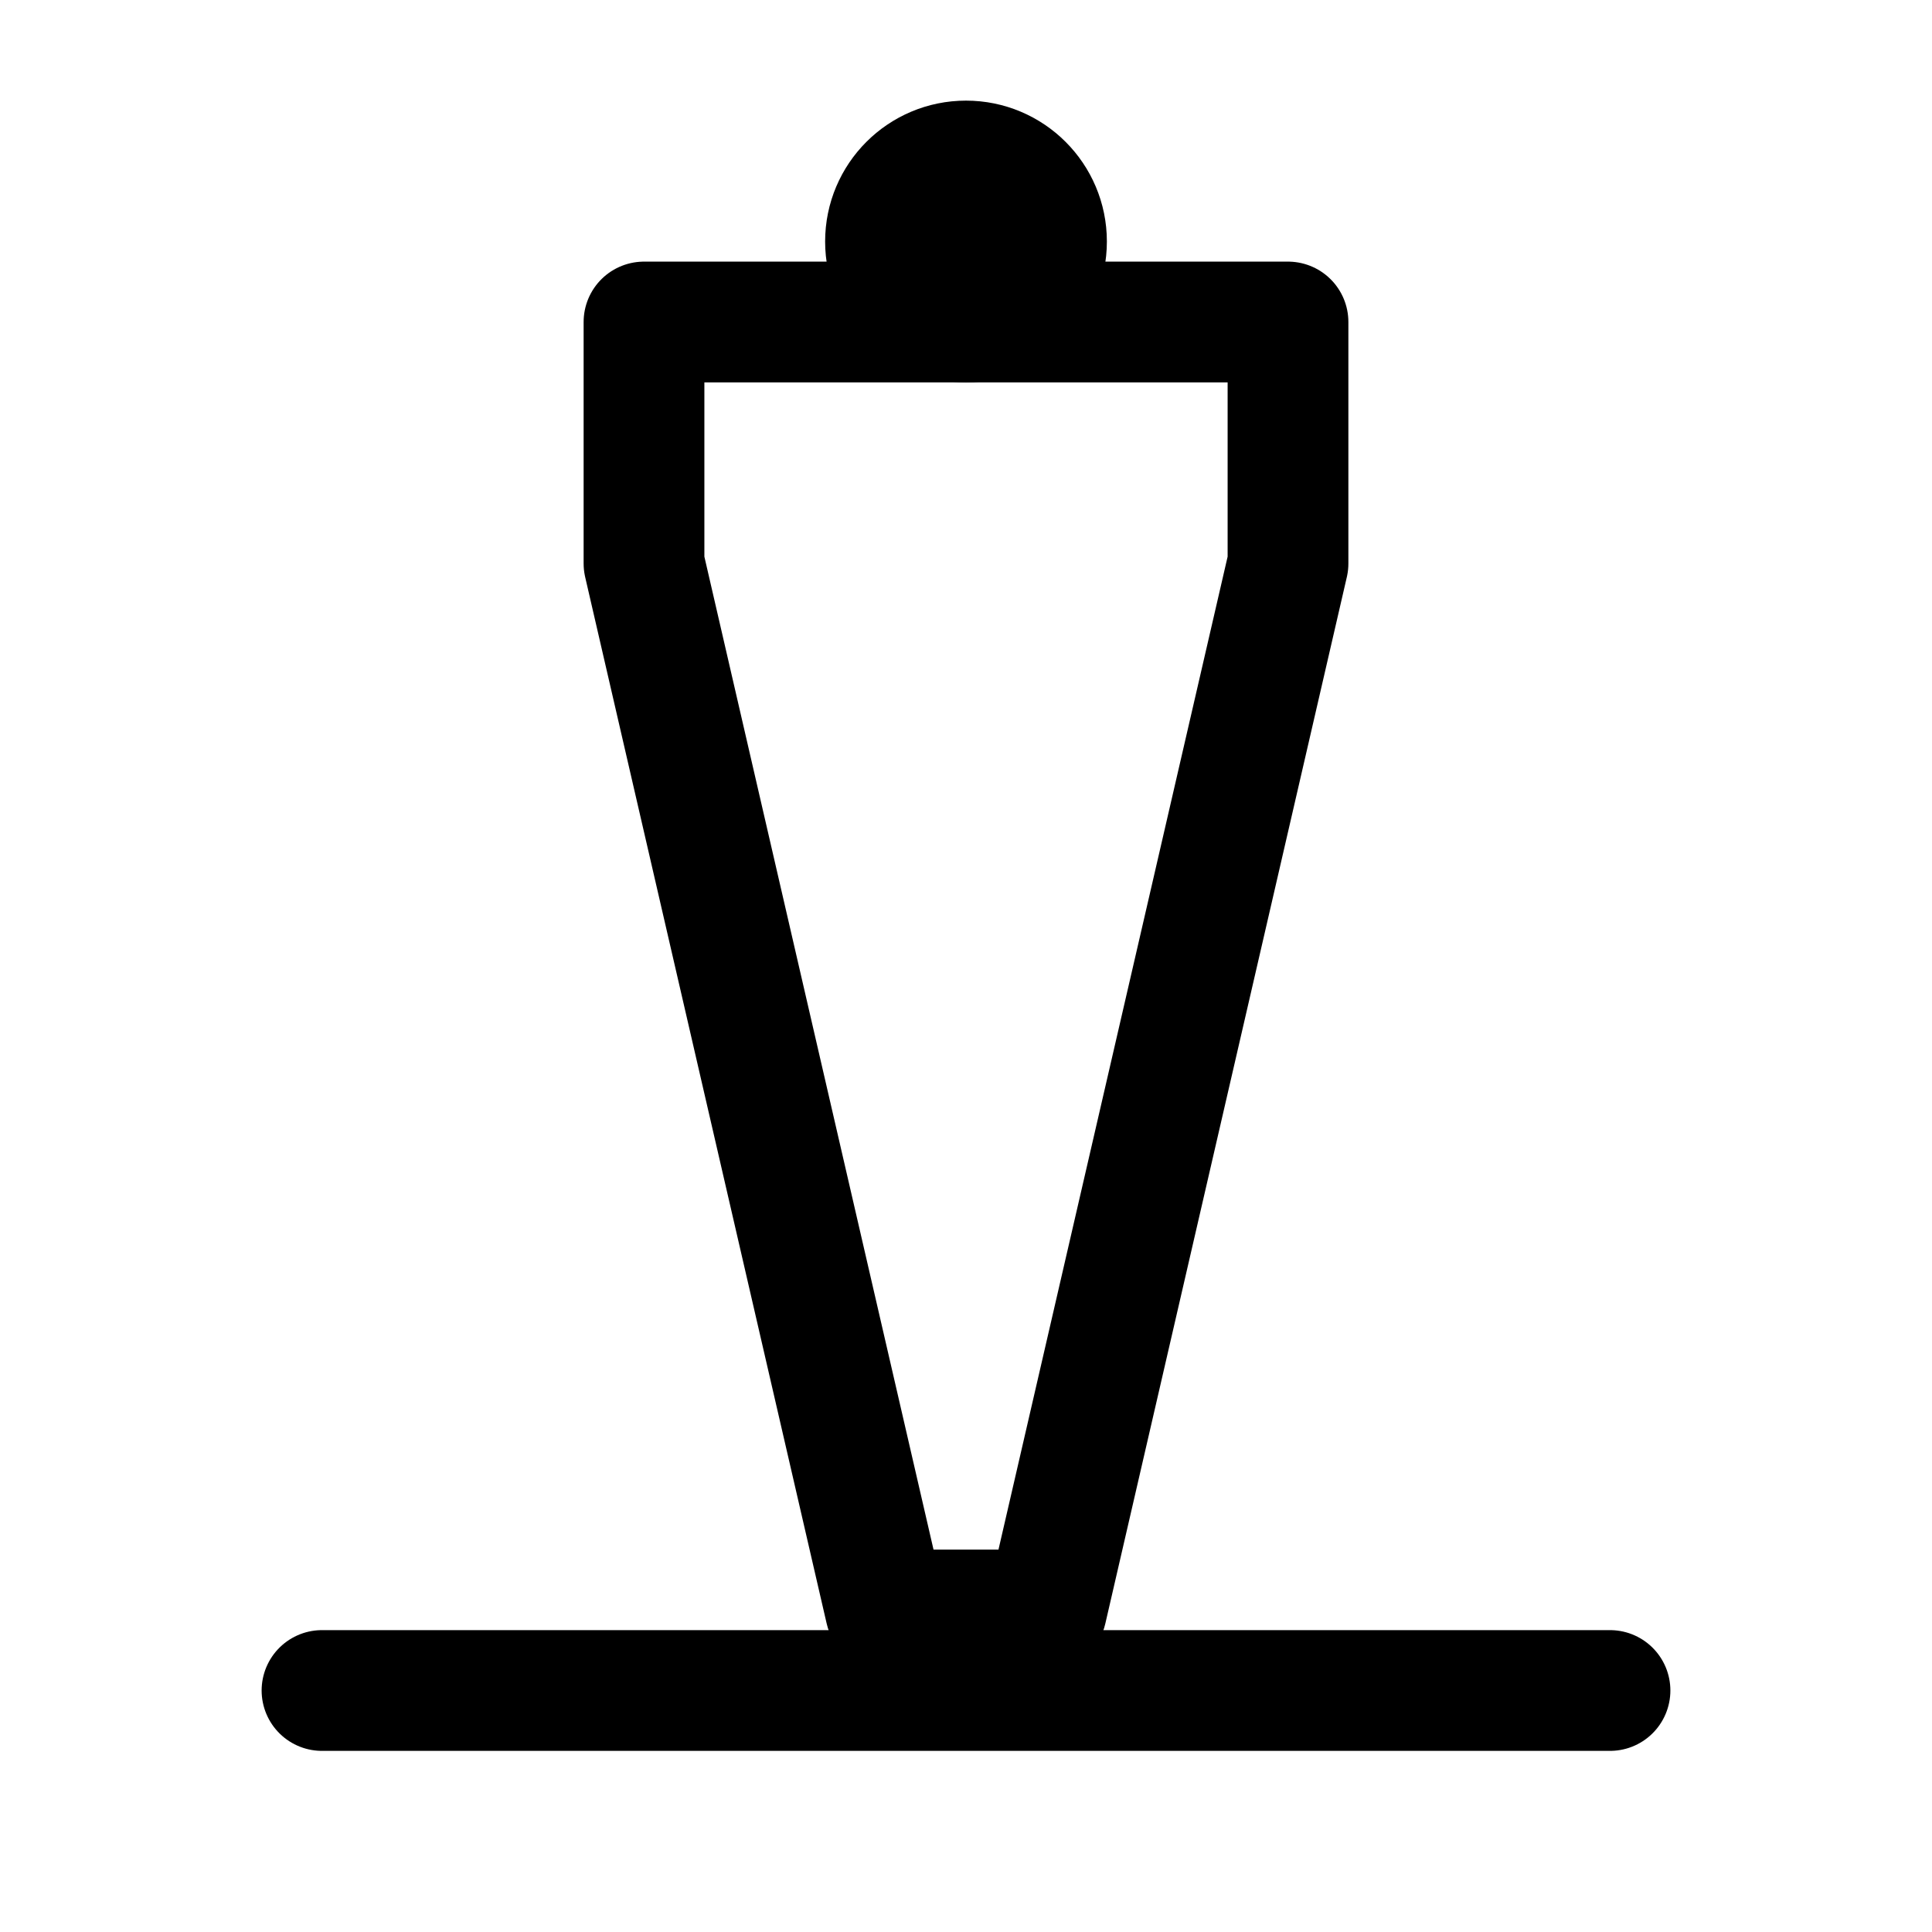
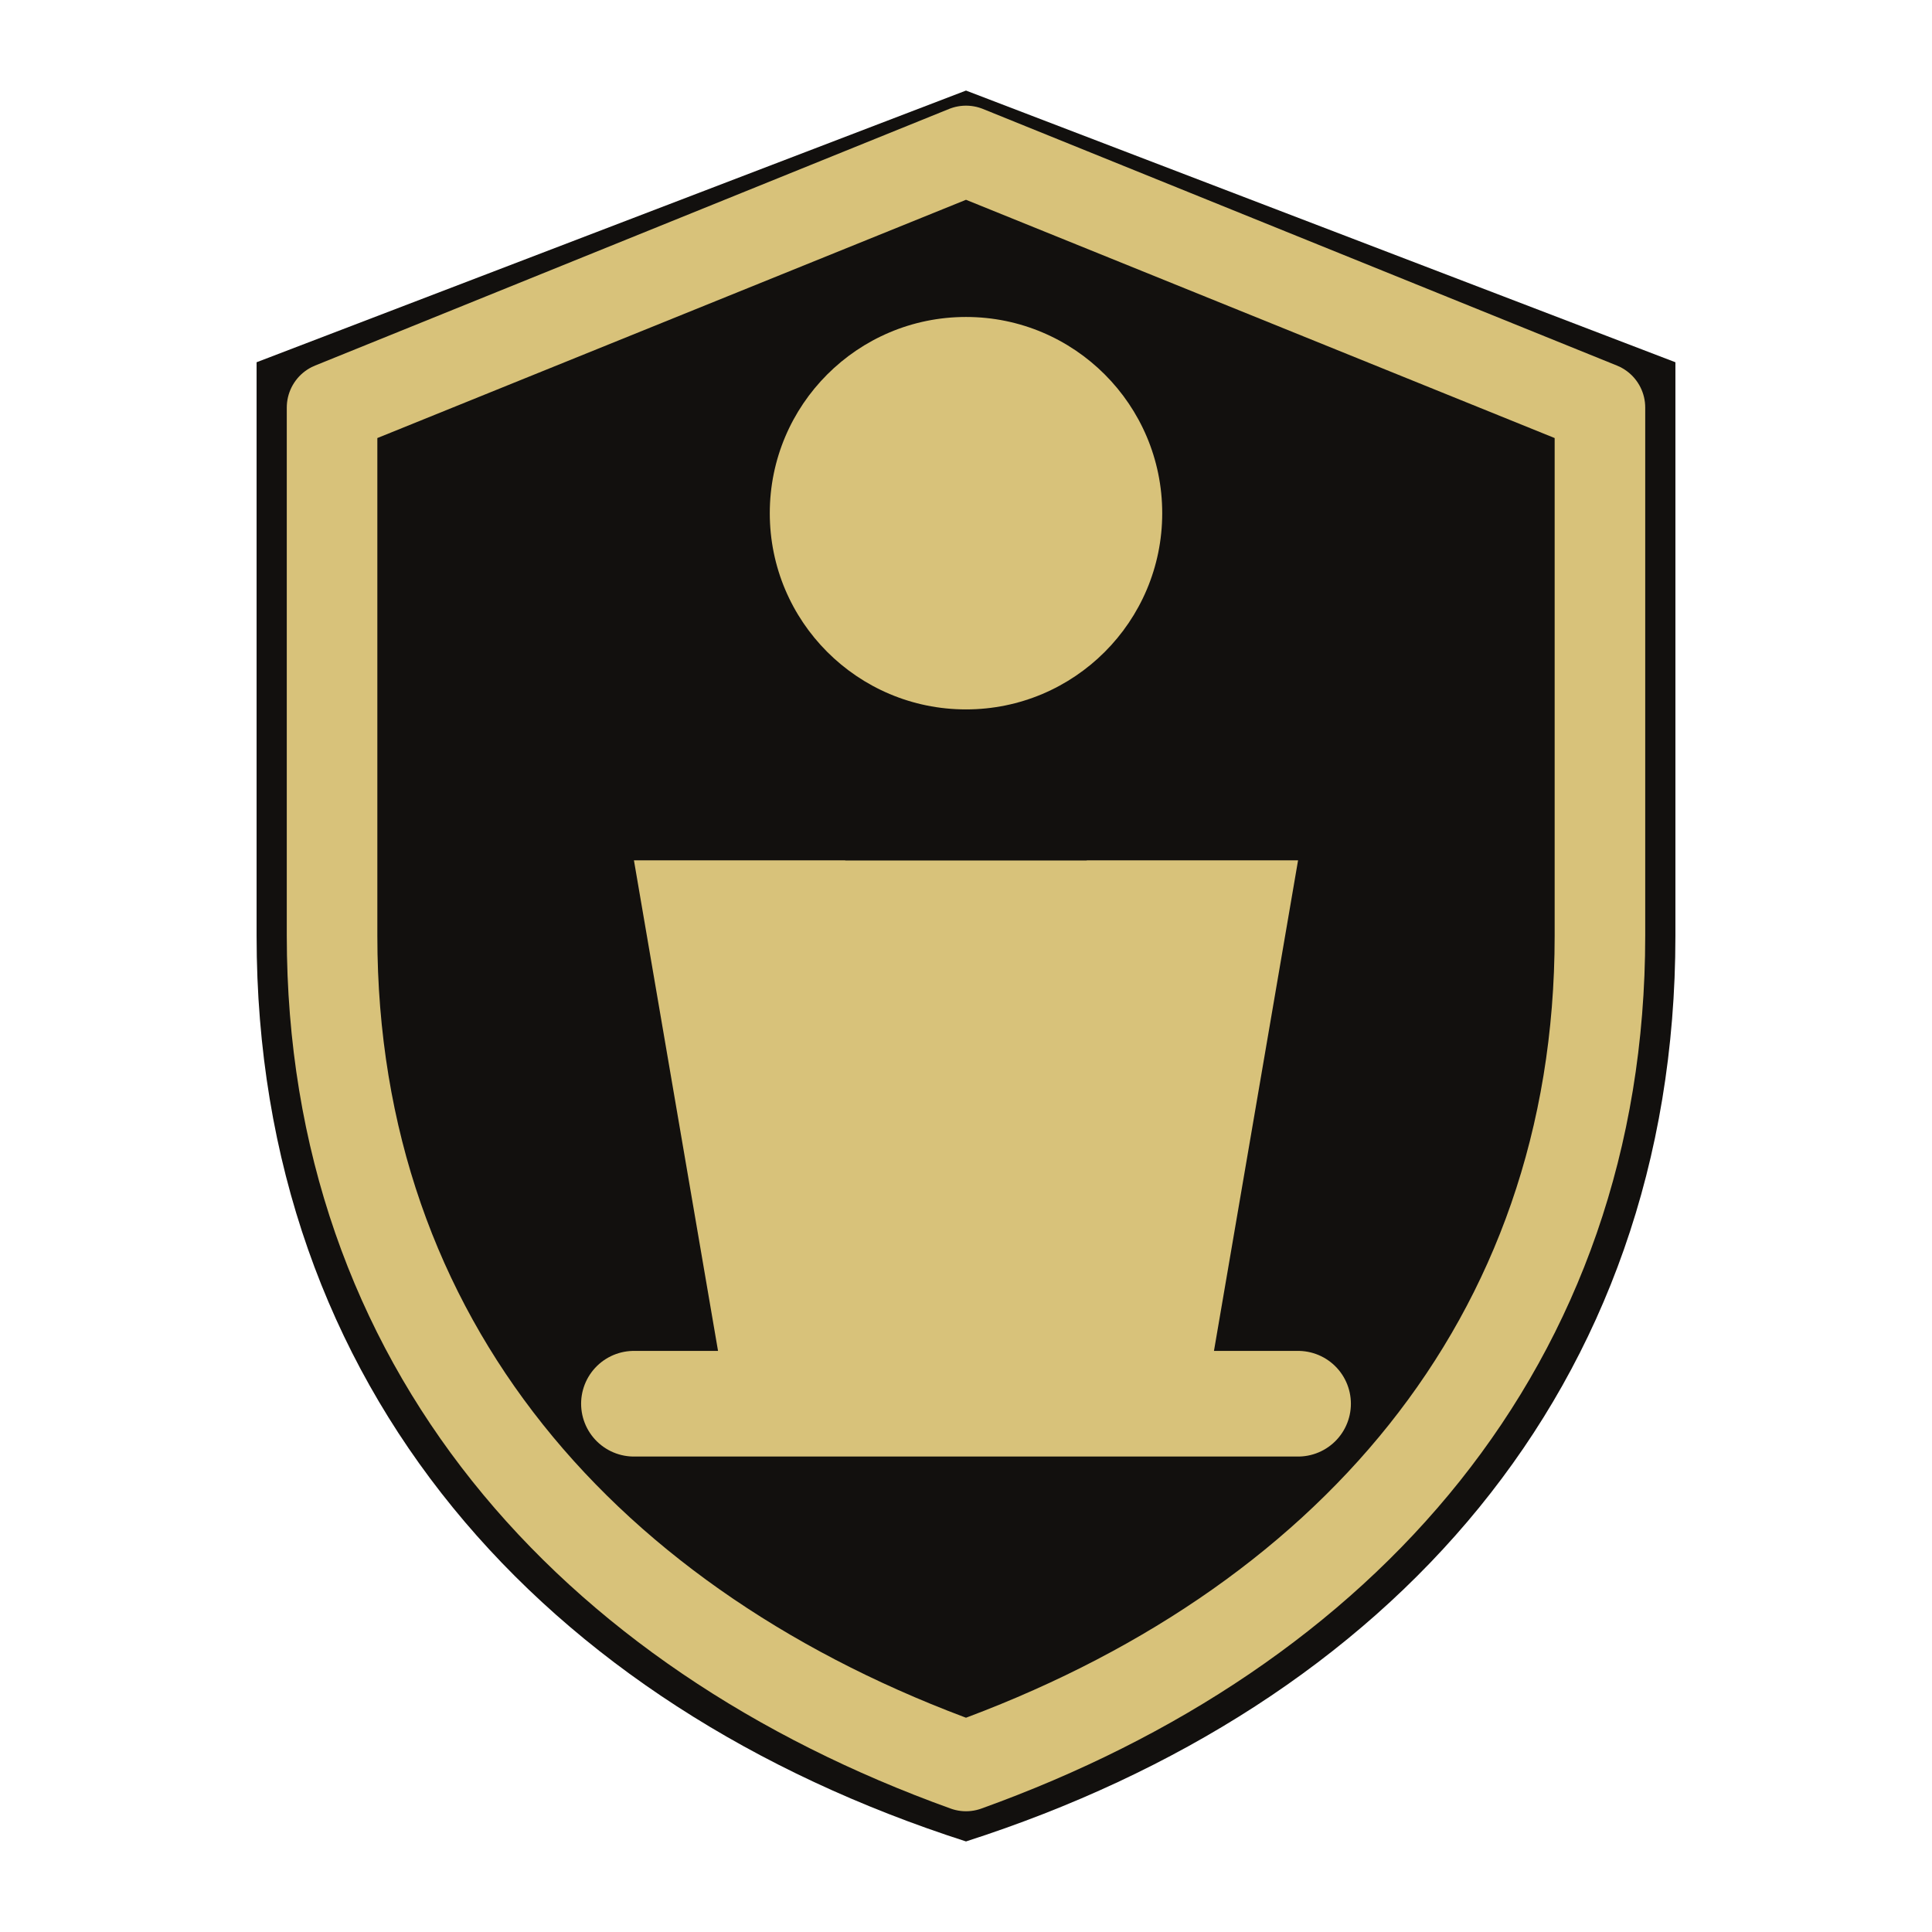
- <svg xmlns="http://www.w3.org/2000/svg" viewBox="0 0 24 24" fill="none" stroke="currentColor" stroke-width="1.5" stroke-linecap="round" stroke-linejoin="round">
-   <path d="M8 4h8v3l-3 13h-2L8 7V4z" />
-   <circle cx="12" cy="3" r="1" fill="currentColor" />
-   <path d="M4 21h16" />
+ <svg xmlns="http://www.w3.org/2000/svg" viewBox="0 0 128 128" role="img" aria-labelledby="title">
+   <defs>
+     <style>
+     .bg{fill:#12100e;}
+     .ring{fill:none;stroke:#d8c27a;stroke-width:6;stroke-linejoin:round;}
+     .gold{fill:#d8c27a;}
+     .dark{fill:#12100e;}
+     .line{fill:none;stroke:#d8c27a;stroke-width:7;stroke-linecap:round;stroke-linejoin:round;}
+     .thin{fill:none;stroke:#d8c27a;stroke-width:4;stroke-linecap:round;stroke-linejoin:round;}
+     .cut{fill:none;stroke:#12100e;stroke-width:6;stroke-linecap:round;stroke-linejoin:round;}
+   </style>
+   </defs>
+   <path class="bg" d="M64 6 111 24v38c0 30-19 51-47 60C36 113 17 92 17 62V24L64 6Z" />
+   <path class="ring" d="M64 10 106 27v35c0 27-17 46-42 55-25-9-42-28-42-55V27L64 10Z" />
+   <path class="gold" d="M51 34a13 13 0 1 0 26 0 13 13 0 0 0-26 0Z" />
+   <path class="gold" d="M42 57h44l-6 35H48l-6-35Z" />
+   <path class="line" d="M42 93h44" />
+   <path class="dark" d="M56 49h16v8H56z" />
</svg>
